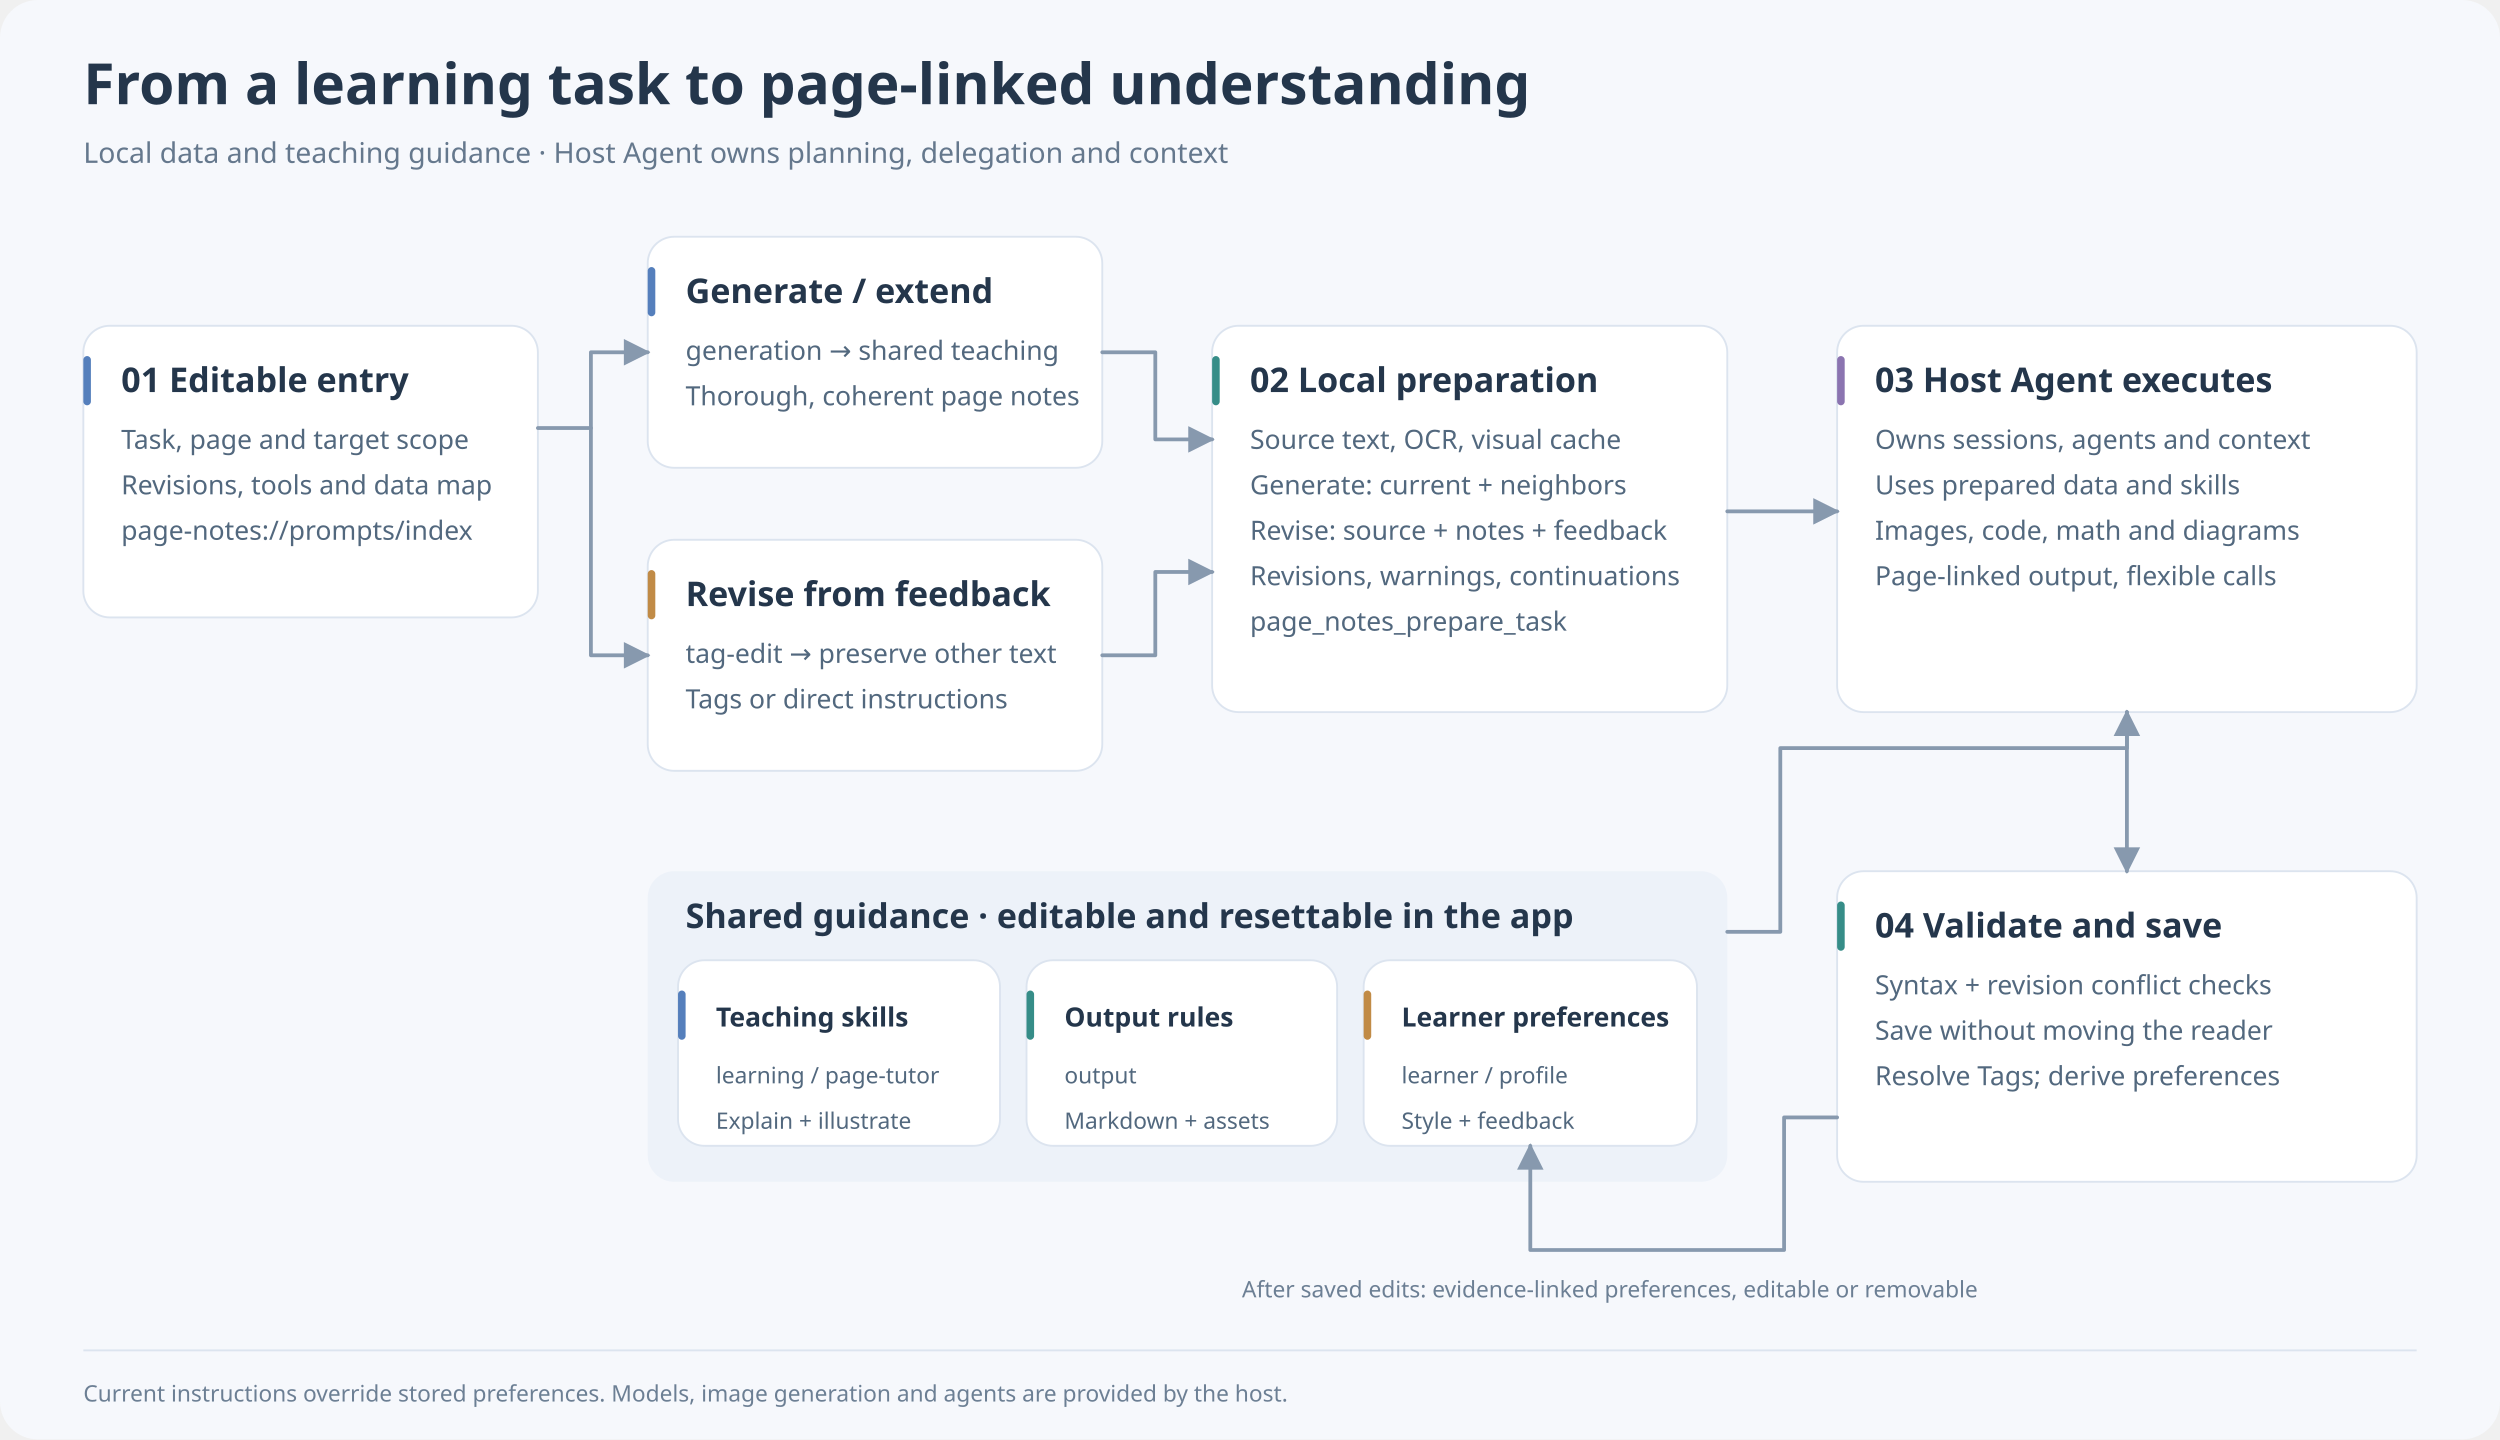
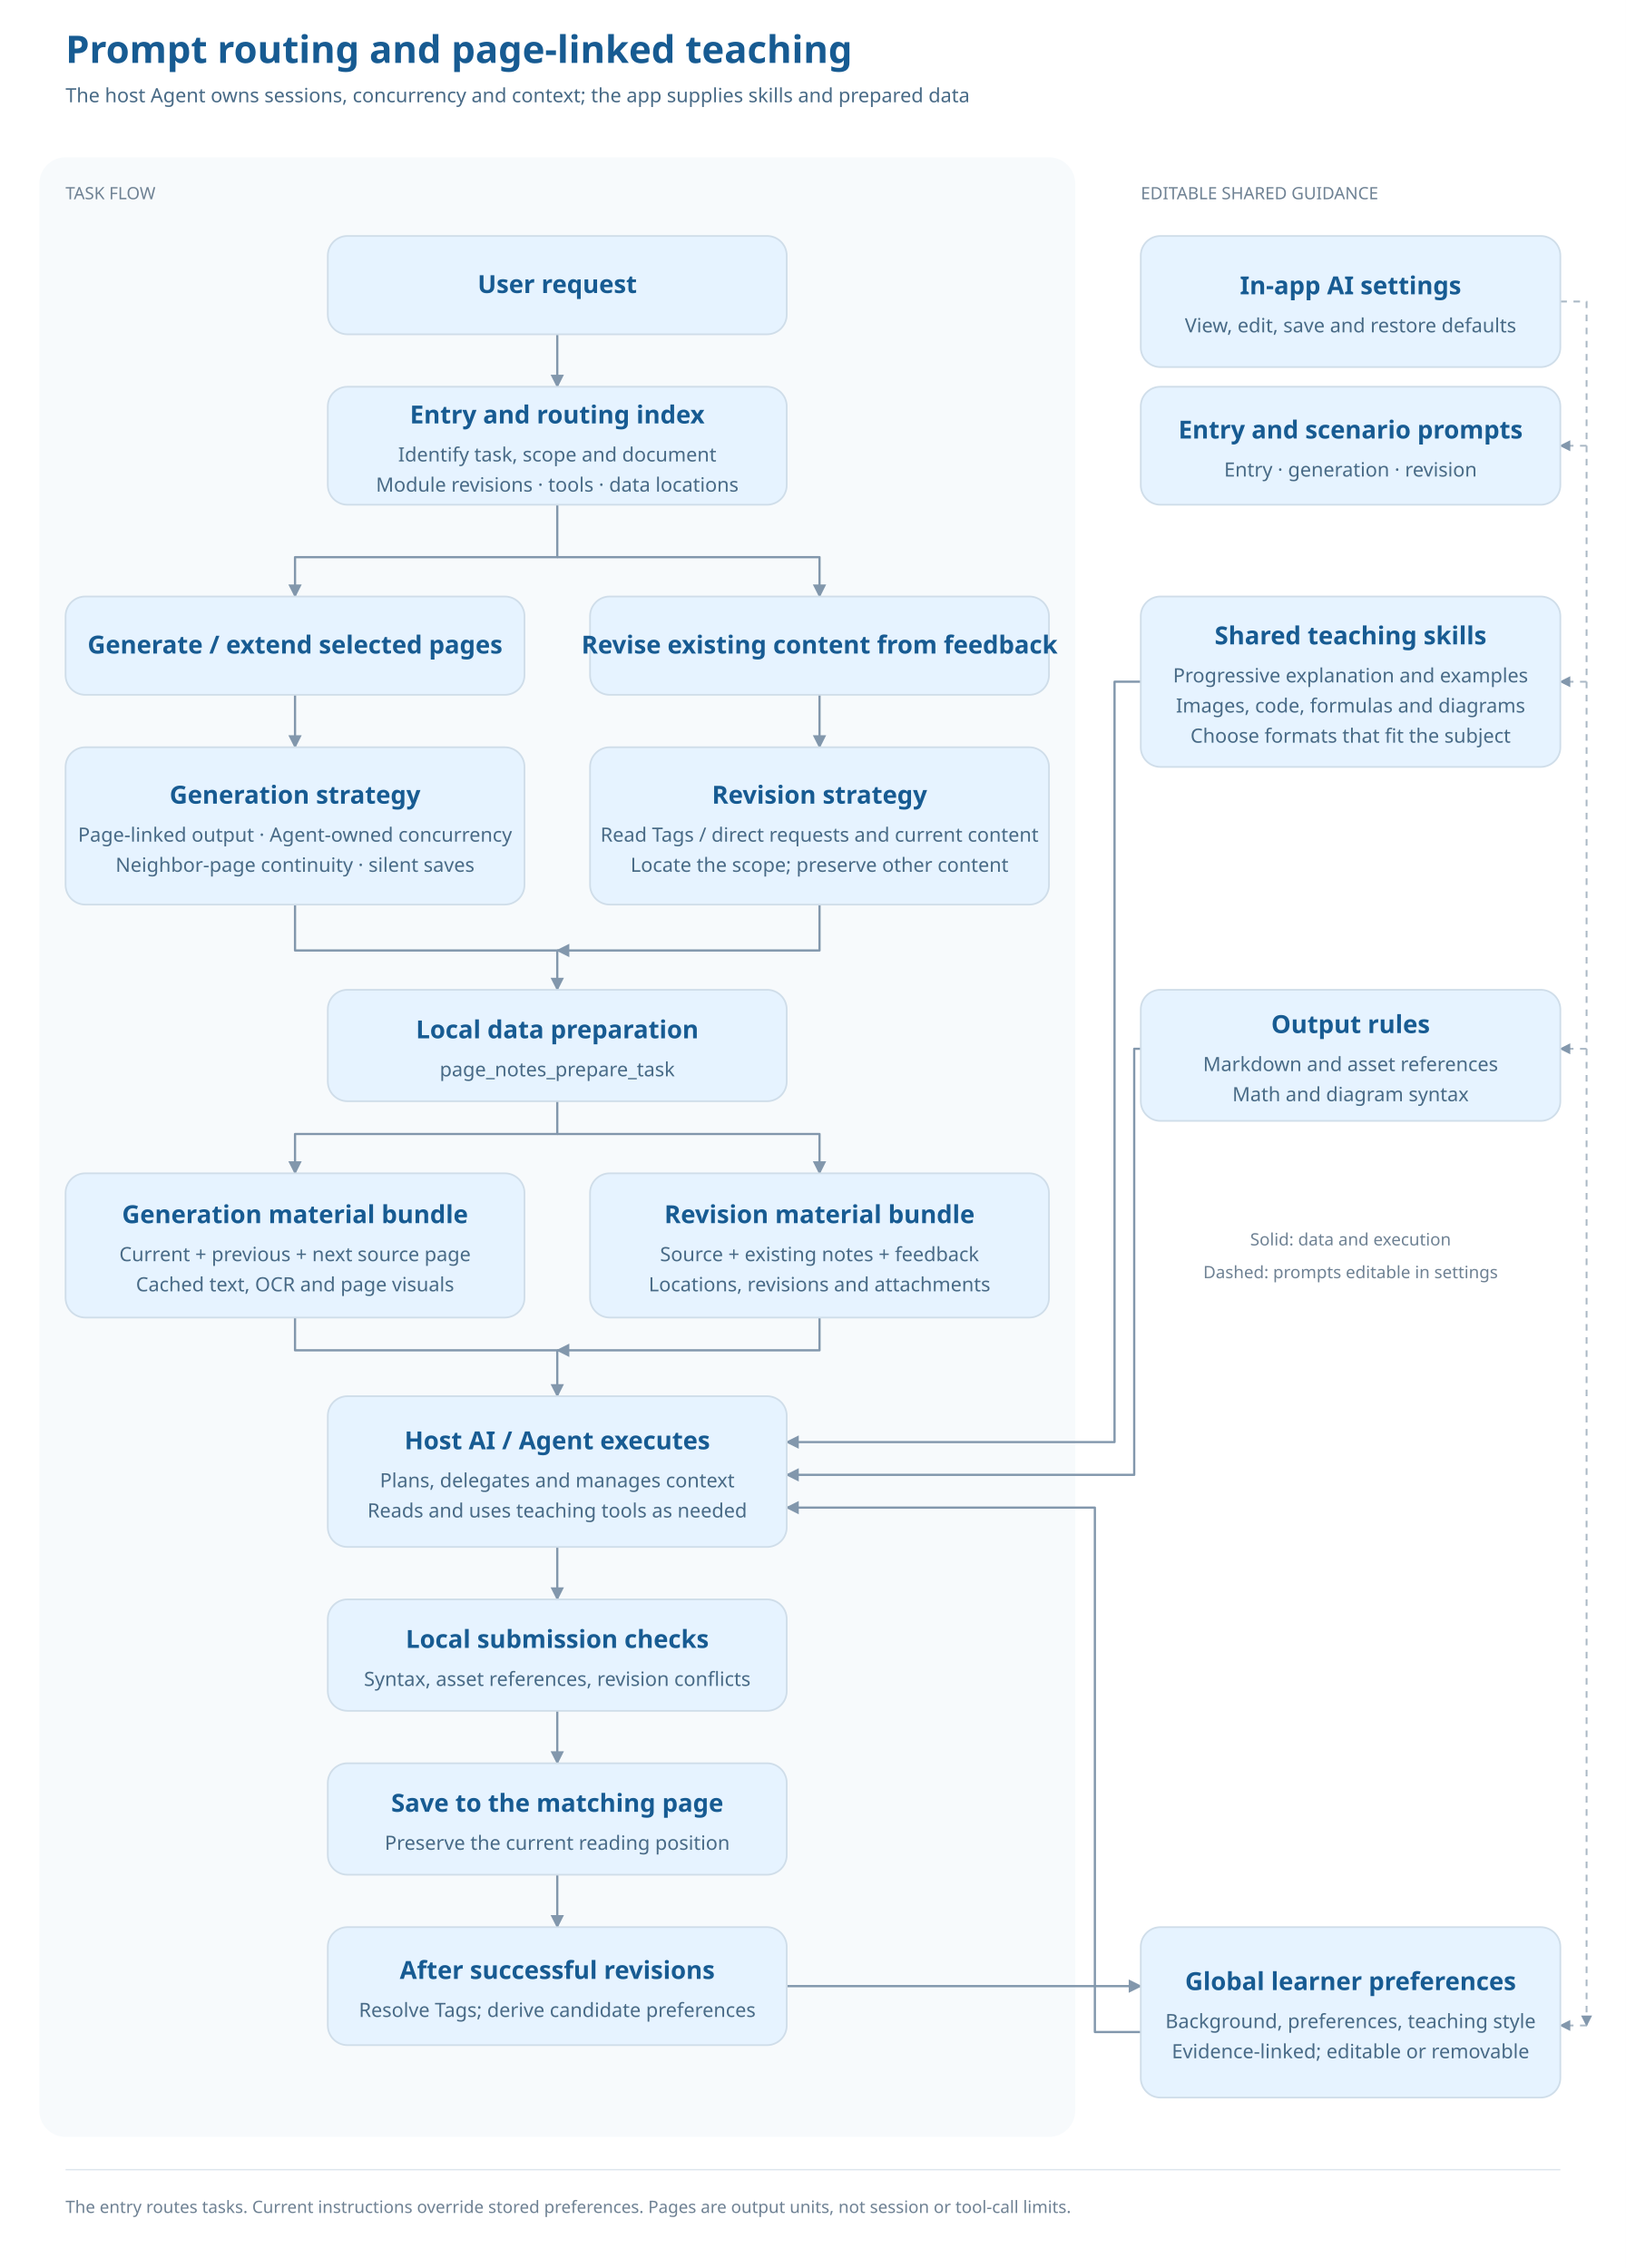
- <svg xmlns="http://www.w3.org/2000/svg" width="1320" height="760" viewBox="0 0 1320 760" role="img" aria-labelledby="title desc">
+ <svg xmlns="http://www.w3.org/2000/svg" width="1240" height="1730" viewBox="0 0 1240 1730" role="img" aria-labelledby="title desc">
  <defs>
-     <marker id="arrow" viewBox="0 0 10 10" refX="9" refY="5" markerWidth="7" markerHeight="7" orient="auto-start-reverse">
-       <path d="M0 0L10 5L0 10" fill="#8799ae" />
+     <marker id="arrow" viewBox="0 0 10 10" refX="9" refY="5" markerWidth="6" markerHeight="6" orient="auto-start-reverse">
+       <path d="M0 0L10 5L0 10" fill="#8297ac" />
    </marker>
  </defs>
-   <style>text{font-family:Segoe UI,Microsoft YaHei,PingFang SC,sans-serif;fill:#24364b}.heading{font-size:30px;font-weight:700}.sub{font-size:15px;fill:#65788d}.label{font-size:18px;font-weight:650}.body{font-size:14px;fill:#52687e}.tiny{font-size:12px;fill:#6c7f94}.edge{fill:none;stroke:#8799ae;stroke-width:2;stroke-linecap:round;stroke-linejoin:round;marker-end:url(#arrow)}</style>
-   <rect width="1320" height="760" rx="20" fill="#f6f8fc" />
-   <text x="44" y="55" class="heading">From a learning task to page-linked understanding</text>
-   <text x="44" y="86" class="sub">Local data and teaching guidance · Host Agent owns planning, delegation and context</text>
-   <rect x="44" y="172" width="240" height="154" rx="14" fill="white" stroke="#dce4ef" />
-   <rect x="44" y="188" width="4" height="26" rx="2" fill="#557fbc" />
-   <text x="64" y="207" class="label" style="font-size:18px">01 Editable entry</text>
-   <text x="64" y="237" class="body" style="font-size:14px">Task, page and target scope</text>
-   <text x="64" y="261" class="body" style="font-size:14px">Revisions, tools and data map</text>
-   <text x="64" y="285" class="body" style="font-size:14px">page-notes://prompts/index</text>
-   <rect x="342" y="125" width="240" height="122" rx="14" fill="white" stroke="#dce4ef" />
-   <rect x="342" y="141" width="4" height="26" rx="2" fill="#557fbc" />
-   <text x="362" y="160" class="label" style="font-size:18px">Generate / extend</text>
-   <text x="362" y="190" class="body" style="font-size:14px">generation → shared teaching</text>
-   <text x="362" y="214" class="body" style="font-size:14px">Thorough, coherent page notes</text>
-   <rect x="342" y="285" width="240" height="122" rx="14" fill="white" stroke="#dce4ef" />
-   <rect x="342" y="301" width="4" height="26" rx="2" fill="#c18b46" />
-   <text x="362" y="320" class="label" style="font-size:18px">Revise from feedback</text>
-   <text x="362" y="350" class="body" style="font-size:14px">tag-edit → preserve other text</text>
-   <text x="362" y="374" class="body" style="font-size:14px">Tags or direct instructions</text>
-   <rect x="640" y="172" width="272" height="204" rx="14" fill="white" stroke="#dce4ef" />
-   <rect x="640" y="188" width="4" height="26" rx="2" fill="#368d88" />
-   <text x="660" y="207" class="label" style="font-size:18px">02 Local preparation</text>
-   <text x="660" y="237" class="body" style="font-size:14px">Source text, OCR, visual cache</text>
-   <text x="660" y="261" class="body" style="font-size:14px">Generate: current + neighbors</text>
-   <text x="660" y="285" class="body" style="font-size:14px">Revise: source + notes + feedback</text>
-   <text x="660" y="309" class="body" style="font-size:14px">Revisions, warnings, continuations</text>
-   <text x="660" y="333" class="body" style="font-size:14px">page_notes_prepare_task</text>
-   <rect x="970" y="172" width="306" height="204" rx="14" fill="white" stroke="#dce4ef" />
-   <rect x="970" y="188" width="4" height="26" rx="2" fill="#8b74b0" />
-   <text x="990" y="207" class="label" style="font-size:18px">03 Host Agent executes</text>
-   <text x="990" y="237" class="body" style="font-size:14px">Owns sessions, agents and context</text>
-   <text x="990" y="261" class="body" style="font-size:14px">Uses prepared data and skills</text>
-   <text x="990" y="285" class="body" style="font-size:14px">Images, code, math and diagrams</text>
-   <text x="990" y="309" class="body" style="font-size:14px">Page-linked output, flexible calls</text>
-   <path d="M284 226 H312 V186 H342" class="edge" />
-   <path d="M312 226 V346 H342" class="edge" />
-   <path d="M582 186 H610 V232 H640" class="edge" />
-   <path d="M582 346 H610 V302 H640" class="edge" />
-   <path d="M912 270 H970" class="edge" />
-   <rect x="342" y="460" width="570" height="164" rx="14" fill="#edf2f9" />
-   <text x="362" y="490" class="label">Shared guidance · editable and resettable in the app</text>
-   <rect x="358" y="507" width="170" height="98" rx="14" fill="white" stroke="#dce4ef" />
-   <rect x="358" y="523" width="4" height="26" rx="2" fill="#557fbc" />
-   <text x="378" y="542" class="label" style="font-size:14px">Teaching skills</text>
-   <text x="378" y="572" class="body" style="font-size:12px">learning / page-tutor</text>
-   <text x="378" y="596" class="body" style="font-size:12px">Explain + illustrate</text>
-   <rect x="542" y="507" width="164" height="98" rx="14" fill="white" stroke="#dce4ef" />
-   <rect x="542" y="523" width="4" height="26" rx="2" fill="#368d88" />
-   <text x="562" y="542" class="label" style="font-size:14px">Output rules</text>
-   <text x="562" y="572" class="body" style="font-size:12px">output</text>
-   <text x="562" y="596" class="body" style="font-size:12px">Markdown + assets</text>
-   <rect x="720" y="507" width="176" height="98" rx="14" fill="white" stroke="#dce4ef" />
-   <rect x="720" y="523" width="4" height="26" rx="2" fill="#c18b46" />
-   <text x="740" y="542" class="label" style="font-size:14px">Learner preferences</text>
-   <text x="740" y="572" class="body" style="font-size:12px">learner / profile</text>
-   <text x="740" y="596" class="body" style="font-size:12px">Style + feedback</text>
-   <rect x="970" y="460" width="306" height="164" rx="14" fill="white" stroke="#dce4ef" />
-   <rect x="970" y="476" width="4" height="26" rx="2" fill="#368d88" />
-   <text x="990" y="495" class="label" style="font-size:18px">04 Validate and save</text>
-   <text x="990" y="525" class="body" style="font-size:14px">Syntax + revision conflict checks</text>
-   <text x="990" y="549" class="body" style="font-size:14px">Save without moving the reader</text>
-   <text x="990" y="573" class="body" style="font-size:14px">Resolve Tags; derive preferences</text>
-   <path d="M912 492 H940 V395 H1123 V376" class="edge" />
-   <path d="M1123 376 V460" class="edge" />
-   <path d="M970 590 H942 V660 H808 V605" class="edge" />
-   <text x="850" y="685" text-anchor="middle" class="tiny">After saved edits: evidence-linked preferences, editable or removable</text>
-   <path d="M44 713 H1276" stroke="#dce4ef" />
-   <text x="44" y="740" class="tiny">Current instructions override stored preferences. Models, image generation and agents are provided by the host.</text>
+   <style>text{font-family:Segoe UI,Microsoft YaHei,PingFang SC,sans-serif;fill:#175b92}.title{font-size:29px;font-weight:700}.label{font-size:19px;font-weight:650}.body{font-size:15px;fill:#486a86}.small{font-size:13px;fill:#6e8193}.edge{fill:none;stroke:#8297ac;stroke-width:1.7;stroke-linejoin:round;marker-end:url(#arrow)}.config{stroke:#aab8c5;stroke-dasharray:5 5;stroke-width:1.4}</style>
+   <rect width="1240" height="1730" fill="white" />
+   <text x="50" y="48" class="title">Prompt routing and page-linked teaching</text>
+   <text x="50" y="78" class="body">The host Agent owns sessions, concurrency and context; the app supplies skills and prepared data</text>
+   <rect x="30" y="120" width="790" height="1510" rx="20" fill="#f7fafc" />
+   <text x="50" y="152" class="small">TASK FLOW</text>
+   <text x="870" y="152" class="small">EDITABLE SHARED GUIDANCE</text>
+   <path d="M425 255V295" class="edge" />
+   <path d="M425 385V425H225V455" class="edge" />
+   <path d="M425 425H625V455" class="edge" />
+   <path d="M225 530V570" class="edge" />
+   <path d="M625 530V570" class="edge" />
+   <path d="M225 690V725H425V755" class="edge" />
+   <path d="M625 690V725H425" class="edge" />
+   <path d="M425 840V865H225V895" class="edge" />
+   <path d="M425 865H625V895" class="edge" />
+   <path d="M225 1005V1030H425V1065" class="edge" />
+   <path d="M625 1005V1030H425" class="edge" />
+   <path d="M425 1180V1220" class="edge" />
+   <path d="M425 1305V1345" class="edge" />
+   <path d="M425 1430V1470" class="edge" />
+   <path d="M600 1515H870" class="edge" />
+   <path d="M870 1550H835V1150H600" class="edge" />
+   <path d="M870 520H850V1100H600" class="edge" />
+   <path d="M870 800H865V1125H600" class="edge" />
+   <path d="M1190 230H1210V1545" class="edge config" />
+   <path d="M1210 340H1190" class="edge config" />
+   <path d="M1210 520H1190" class="edge config" />
+   <path d="M1210 800H1190" class="edge config" />
+   <path d="M1210 1545H1190" class="edge config" />
+   <rect x="250" y="180" width="350" height="75" rx="15" fill="#e6f3ff" stroke="#cfdde9" stroke-width="1.3" />
+   <text x="425" y="223.5" text-anchor="middle" class="label">User request</text>
+   <rect x="250" y="295" width="350" height="90" rx="15" fill="#e6f3ff" stroke="#cfdde9" stroke-width="1.3" />
+   <text x="425" y="323" text-anchor="middle" class="label">Entry and routing index</text>
+   <text x="425" y="352" text-anchor="middle" class="body">Identify task, scope and document</text>
+   <text x="425" y="375" text-anchor="middle" class="body">Module revisions · tools · data locations</text>
+   <rect x="50" y="455" width="350" height="75" rx="15" fill="#e6f3ff" stroke="#cfdde9" stroke-width="1.3" />
+   <text x="225" y="498.5" text-anchor="middle" class="label">Generate / extend selected pages</text>
+   <rect x="450" y="455" width="350" height="75" rx="15" fill="#e6f3ff" stroke="#cfdde9" stroke-width="1.3" />
+   <text x="625" y="498.5" text-anchor="middle" class="label">Revise existing content from feedback</text>
+   <rect x="50" y="570" width="350" height="120" rx="15" fill="#e6f3ff" stroke="#cfdde9" stroke-width="1.3" />
+   <text x="225" y="613" text-anchor="middle" class="label">Generation strategy</text>
+   <text x="225" y="642" text-anchor="middle" class="body">Page-linked output · Agent-owned concurrency</text>
+   <text x="225" y="665" text-anchor="middle" class="body">Neighbor-page continuity · silent saves</text>
+   <rect x="450" y="570" width="350" height="120" rx="15" fill="#e6f3ff" stroke="#cfdde9" stroke-width="1.3" />
+   <text x="625" y="613" text-anchor="middle" class="label">Revision strategy</text>
+   <text x="625" y="642" text-anchor="middle" class="body">Read Tags / direct requests and current content</text>
+   <text x="625" y="665" text-anchor="middle" class="body">Locate the scope; preserve other content</text>
+   <rect x="250" y="755" width="350" height="85" rx="15" fill="#e6f3ff" stroke="#cfdde9" stroke-width="1.3" />
+   <text x="425" y="792" text-anchor="middle" class="label">Local data preparation</text>
+   <text x="425" y="821" text-anchor="middle" class="body">page_notes_prepare_task</text>
+   <rect x="50" y="895" width="350" height="110" rx="15" fill="#e6f3ff" stroke="#cfdde9" stroke-width="1.3" />
+   <text x="225" y="933" text-anchor="middle" class="label">Generation material bundle</text>
+   <text x="225" y="962" text-anchor="middle" class="body">Current + previous + next source page</text>
+   <text x="225" y="985" text-anchor="middle" class="body">Cached text, OCR and page visuals</text>
+   <rect x="450" y="895" width="350" height="110" rx="15" fill="#e6f3ff" stroke="#cfdde9" stroke-width="1.3" />
+   <text x="625" y="933" text-anchor="middle" class="label">Revision material bundle</text>
+   <text x="625" y="962" text-anchor="middle" class="body">Source + existing notes + feedback</text>
+   <text x="625" y="985" text-anchor="middle" class="body">Locations, revisions and attachments</text>
+   <rect x="250" y="1065" width="350" height="115" rx="15" fill="#e6f3ff" stroke="#cfdde9" stroke-width="1.3" />
+   <text x="425" y="1105.5" text-anchor="middle" class="label">Host AI / Agent executes</text>
+   <text x="425" y="1134.5" text-anchor="middle" class="body">Plans, delegates and manages context</text>
+   <text x="425" y="1157.5" text-anchor="middle" class="body">Reads and uses teaching tools as needed</text>
+   <rect x="250" y="1220" width="350" height="85" rx="15" fill="#e6f3ff" stroke="#cfdde9" stroke-width="1.3" />
+   <text x="425" y="1257" text-anchor="middle" class="label">Local submission checks</text>
+   <text x="425" y="1286" text-anchor="middle" class="body">Syntax, asset references, revision conflicts</text>
+   <rect x="250" y="1345" width="350" height="85" rx="15" fill="#e6f3ff" stroke="#cfdde9" stroke-width="1.3" />
+   <text x="425" y="1382" text-anchor="middle" class="label">Save to the matching page</text>
+   <text x="425" y="1411" text-anchor="middle" class="body">Preserve the current reading position</text>
+   <rect x="250" y="1470" width="350" height="90" rx="15" fill="#e6f3ff" stroke="#cfdde9" stroke-width="1.3" />
+   <text x="425" y="1509.5" text-anchor="middle" class="label">After successful revisions</text>
+   <text x="425" y="1538.5" text-anchor="middle" class="body">Resolve Tags; derive candidate preferences</text>
+   <rect x="870" y="180" width="320" height="100" rx="15" fill="#e6f3ff" stroke="#cfdde9" stroke-width="1.3" />
+   <text x="1030" y="224.5" text-anchor="middle" class="label">In-app AI settings</text>
+   <text x="1030" y="253.5" text-anchor="middle" class="body">View, edit, save and restore defaults</text>
+   <rect x="870" y="295" width="320" height="90" rx="15" fill="#e6f3ff" stroke="#cfdde9" stroke-width="1.3" />
+   <text x="1030" y="334.5" text-anchor="middle" class="label">Entry and scenario prompts</text>
+   <text x="1030" y="363.5" text-anchor="middle" class="body">Entry · generation · revision</text>
+   <rect x="870" y="455" width="320" height="130" rx="15" fill="#e6f3ff" stroke="#cfdde9" stroke-width="1.3" />
+   <text x="1030" y="491.5" text-anchor="middle" class="label">Shared teaching skills</text>
+   <text x="1030" y="520.5" text-anchor="middle" class="body">Progressive explanation and examples</text>
+   <text x="1030" y="543.5" text-anchor="middle" class="body">Images, code, formulas and diagrams</text>
+   <text x="1030" y="566.5" text-anchor="middle" class="body">Choose formats that fit the subject</text>
+   <rect x="870" y="755" width="320" height="100" rx="15" fill="#e6f3ff" stroke="#cfdde9" stroke-width="1.3" />
+   <text x="1030" y="788" text-anchor="middle" class="label">Output rules</text>
+   <text x="1030" y="817" text-anchor="middle" class="body">Markdown and asset references</text>
+   <text x="1030" y="840" text-anchor="middle" class="body">Math and diagram syntax</text>
+   <rect x="870" y="1470" width="320" height="130" rx="15" fill="#e6f3ff" stroke="#cfdde9" stroke-width="1.3" />
+   <text x="1030" y="1518" text-anchor="middle" class="label">Global learner preferences</text>
+   <text x="1030" y="1547" text-anchor="middle" class="body">Background, preferences, teaching style</text>
+   <text x="1030" y="1570" text-anchor="middle" class="body">Evidence-linked; editable or removable</text>
+   <text x="1030" y="950" text-anchor="middle" class="small">Solid: data and execution</text>
+   <text x="1030" y="975" text-anchor="middle" class="small">Dashed: prompts editable in settings</text>
+   <path d="M50 1655H1190" stroke="#dce5ed" />
+   <text x="50" y="1688" class="small">The entry routes tasks. Current instructions override stored preferences. Pages are output units, not session or tool-call limits.</text>
</svg>
